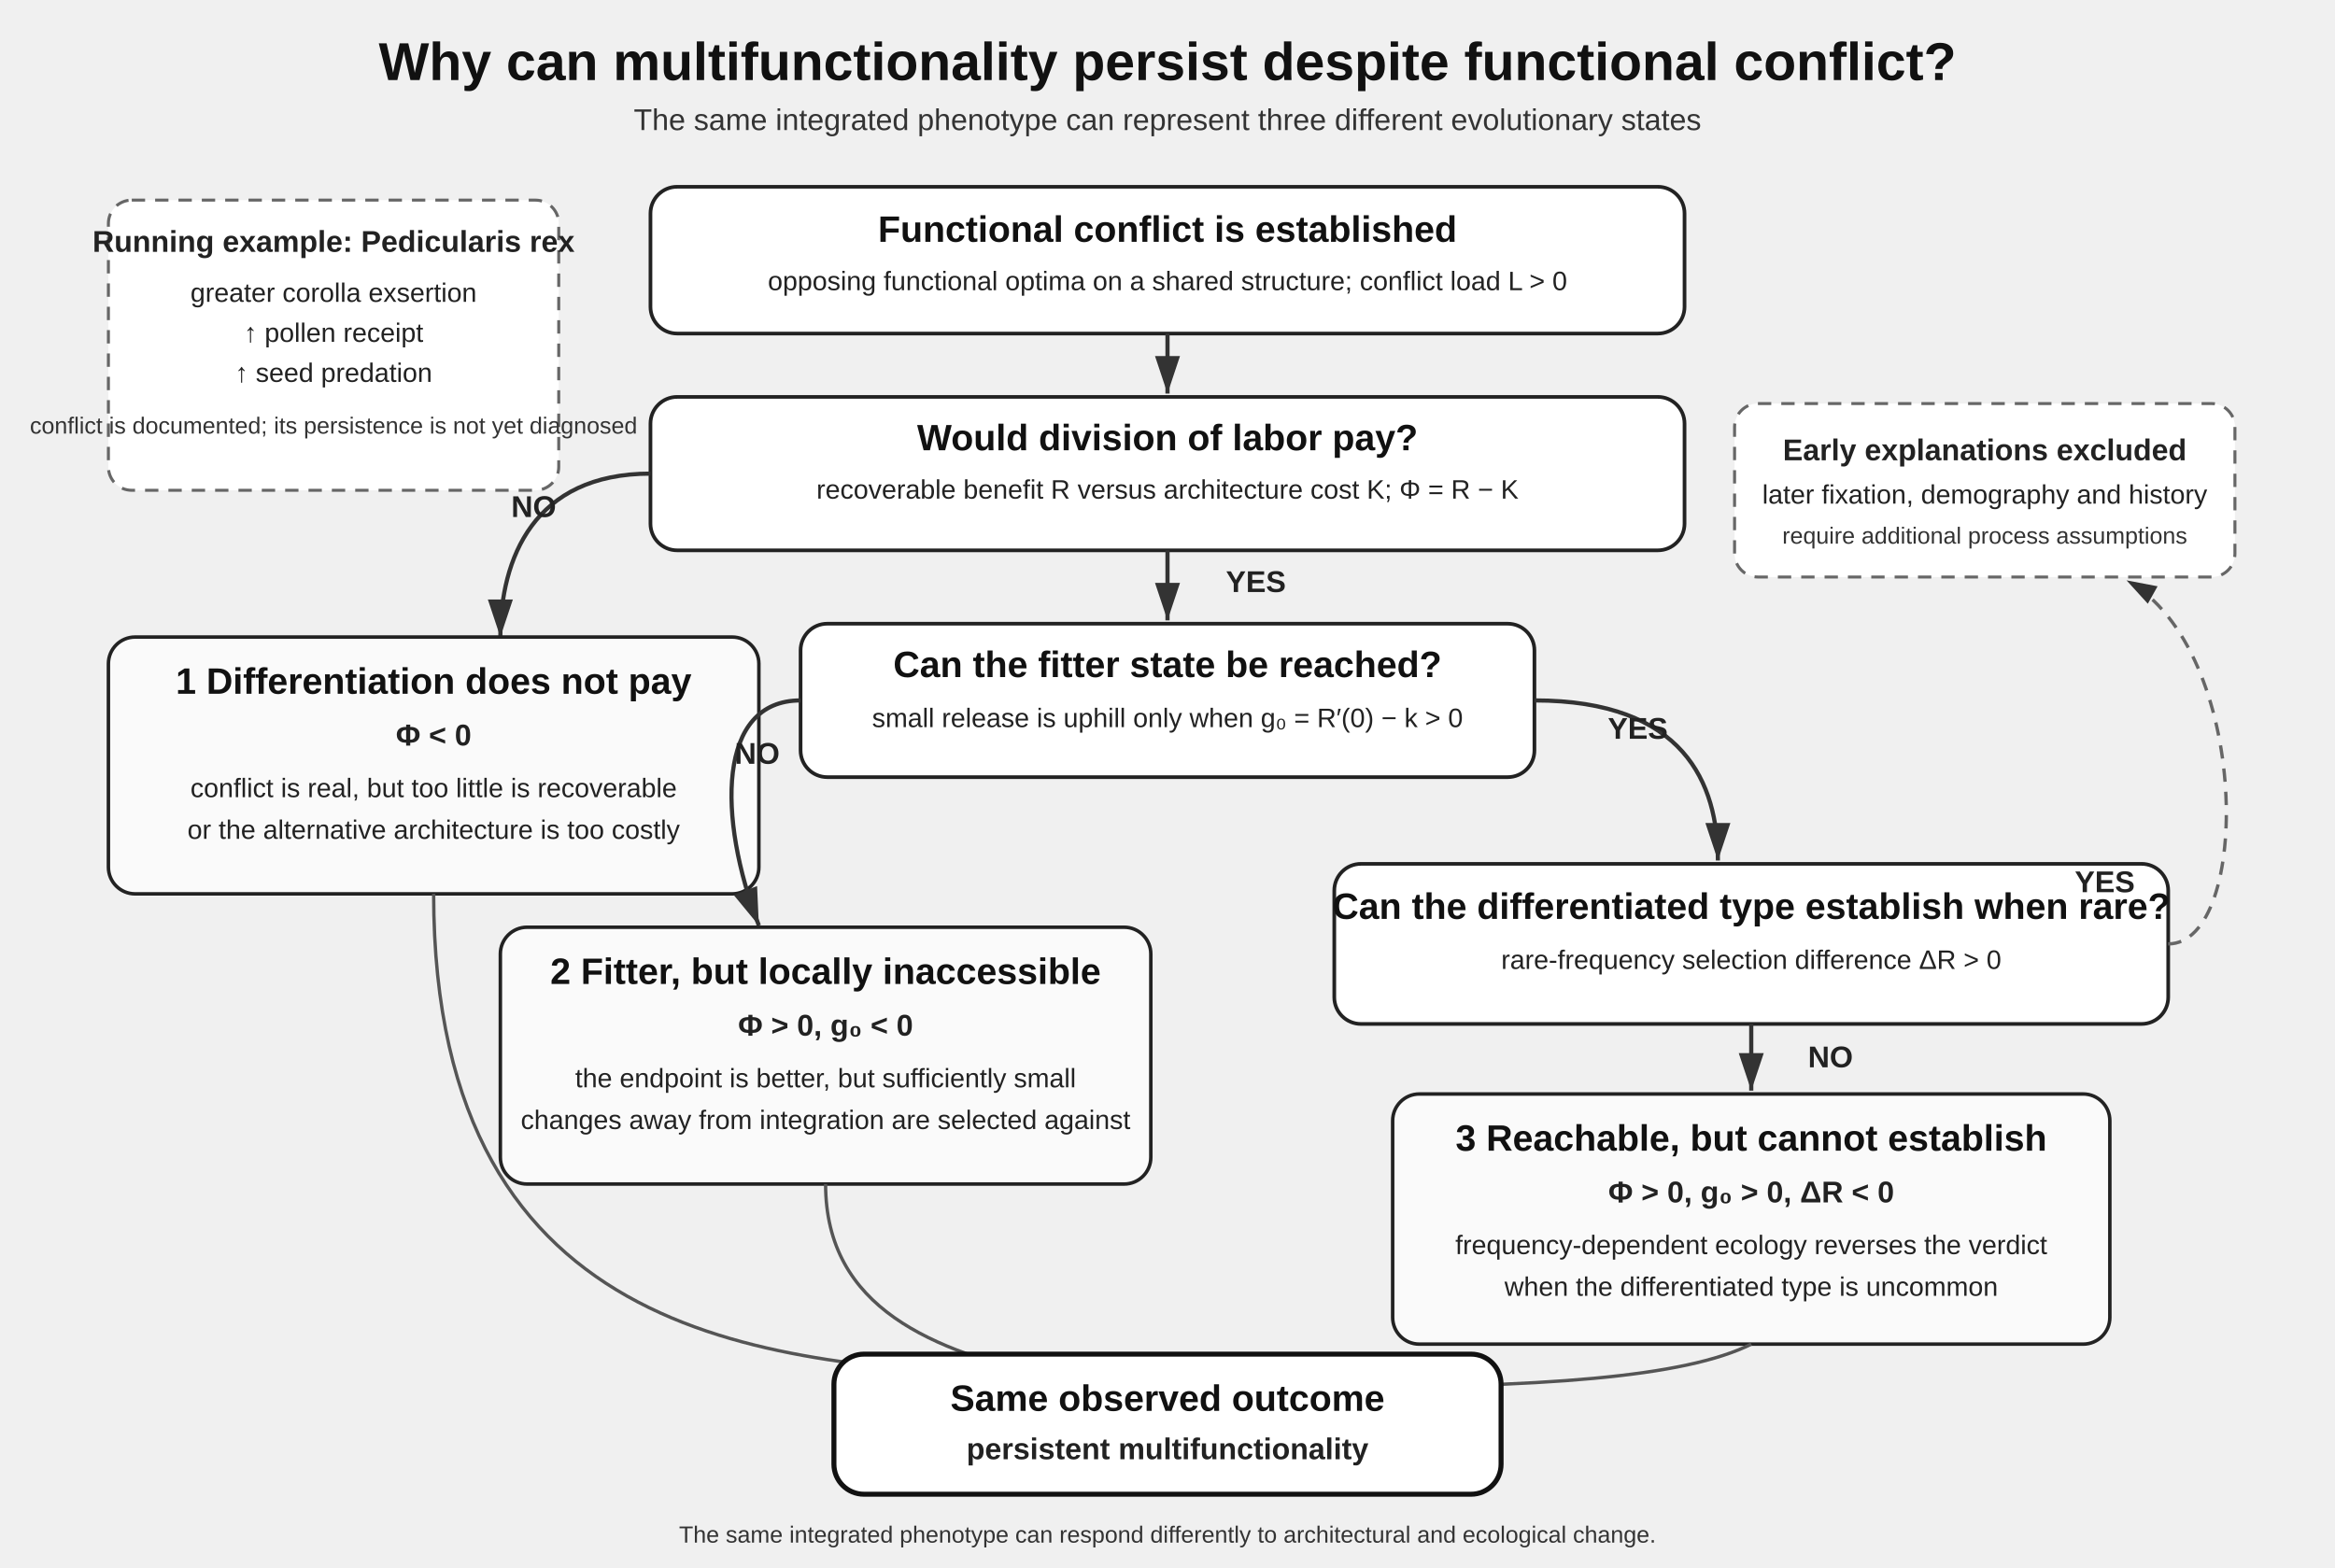
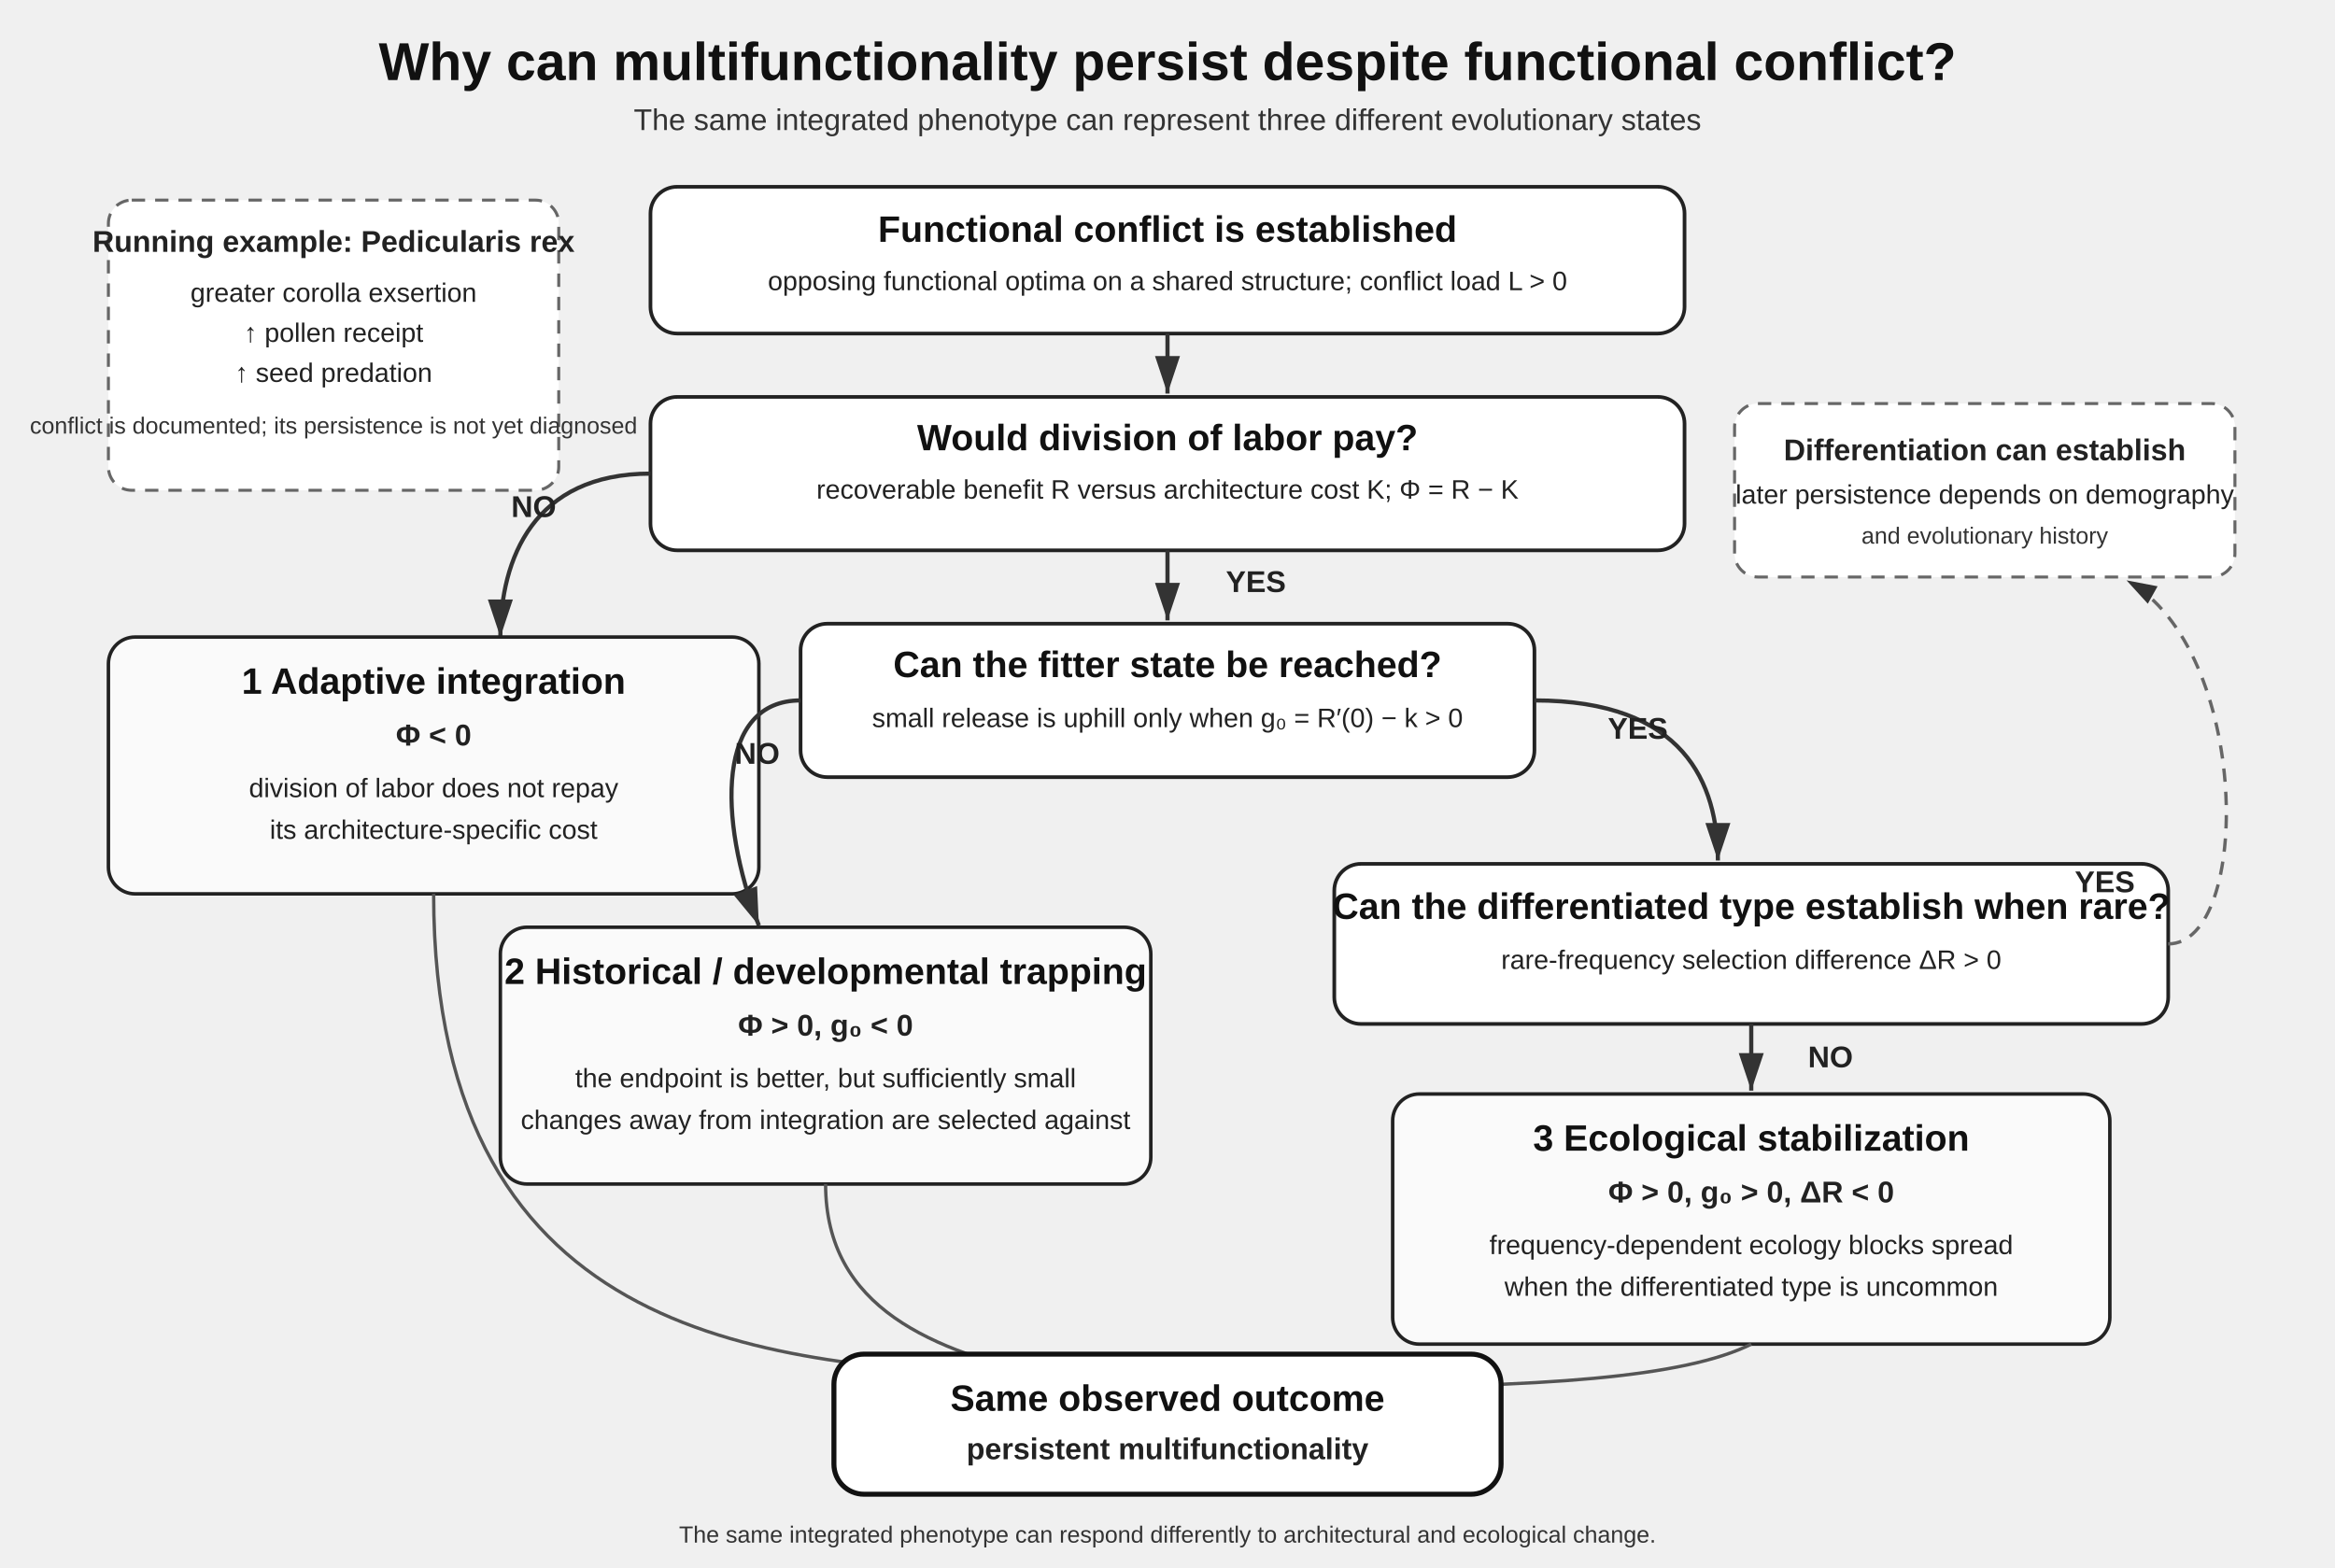
<svg xmlns="http://www.w3.org/2000/svg" width="1400" height="940" viewBox="0 0 1400 940">
  <defs>
    <marker id="arrow" markerWidth="10" markerHeight="10" refX="9" refY="3" orient="auto" markerUnits="strokeWidth">
      <path d="M0,0 L0,6 L9,3 z" fill="#333" />
    </marker>
    <style>
      .title { font: 700 32px Arial, Helvetica, sans-serif; fill:#111; }
      .subtitle { font: 400 18px Arial, Helvetica, sans-serif; fill:#333; }
      .box { fill:#fff; stroke:#222; stroke-width:2.2; rx:16; }
      .cause { fill:#fafafa; stroke:#222; stroke-width:2.1; rx:16; }
      .outcome { fill:#fff; stroke:#111; stroke-width:3; rx:18; }
      .extension { fill:#fff; stroke:#666; stroke-width:1.8; stroke-dasharray:8 6; rx:14; }
      .label { font:700 22px Arial, Helvetica, sans-serif; fill:#111; }
      .mid { font:600 18px Arial, Helvetica, sans-serif; fill:#222; }
      .small { font:400 16px Arial, Helvetica, sans-serif; fill:#222; }
      .tiny { font:400 14px Arial, Helvetica, sans-serif; fill:#333; }
      .arrow { stroke:#333; stroke-width:2.5; fill:none; marker-end:url(#arrow); }
      .dash { stroke:#666; stroke-width:2; stroke-dasharray:8 6; fill:none; marker-end:url(#arrow); }
      .line { stroke:#555; stroke-width:2; fill:none; }
    </style>
  </defs>
  <text x="700" y="48" text-anchor="middle" class="title">Why can multifunctionality persist despite functional conflict?</text>
  <text x="700" y="78" text-anchor="middle" class="subtitle">The same integrated phenotype can represent three different evolutionary states</text>
  <rect x="390" y="112" width="620" height="88" class="box" />
  <text x="700" y="145" text-anchor="middle" class="label">Functional conflict is established</text>
  <text x="700" y="174" text-anchor="middle" class="small">opposing functional optima on a shared structure; conflict load L &gt; 0</text>
  <path d="M700 200 L700 236" class="arrow" />
  <rect x="390" y="238" width="620" height="92" class="box" />
  <text x="700" y="270" text-anchor="middle" class="label">Would division of labor pay?</text>
  <text x="700" y="299" text-anchor="middle" class="small">recoverable benefit R versus architecture cost K; Φ = R − K</text>
  <path d="M390 284 C320 284 300 335 300 382" class="arrow" />
  <text x="320" y="310" text-anchor="middle" class="mid">NO</text>
  <rect x="65" y="382" width="390" height="154" class="cause" />
-   <text x="260" y="416" text-anchor="middle" class="label">1  Differentiation does not pay</text>
+   <text x="260" y="416" text-anchor="middle" class="label">1  Adaptive integration</text>
  <text x="260" y="447" text-anchor="middle" class="mid">Φ &lt; 0</text>
-   <text x="260" y="478" text-anchor="middle" class="small">conflict is real, but too little is recoverable</text>
-   <text x="260" y="503" text-anchor="middle" class="small">or the alternative architecture is too costly</text>
+   <text x="260" y="478" text-anchor="middle" class="small">division of labor does not repay</text>
+   <text x="260" y="503" text-anchor="middle" class="small">its architecture-specific cost</text>
  <path d="M700 330 L700 372" class="arrow" />
  <text x="735" y="355" class="mid">YES</text>
  <rect x="480" y="374" width="440" height="92" class="box" />
  <text x="700" y="406" text-anchor="middle" class="label">Can the fitter state be reached?</text>
  <text x="700" y="436" text-anchor="middle" class="small">small release is uphill only when g₀ = R′(0) − k &gt; 0</text>
  <path d="M480 420 C430 420 430 490 455 555" class="arrow" />
  <text x="454" y="458" text-anchor="middle" class="mid">NO</text>
  <rect x="300" y="556" width="390" height="154" class="cause" />
-   <text x="495" y="590" text-anchor="middle" class="label">2  Fitter, but locally inaccessible</text>
+   <text x="495" y="590" text-anchor="middle" class="label">2  Historical / developmental trapping</text>
  <text x="495" y="621" text-anchor="middle" class="mid">Φ &gt; 0,  g₀ &lt; 0</text>
  <text x="495" y="652" text-anchor="middle" class="small">the endpoint is better, but sufficiently small</text>
  <text x="495" y="677" text-anchor="middle" class="small">changes away from integration are selected against</text>
  <path d="M920 420 C1010 420 1030 470 1030 516" class="arrow" />
  <text x="982" y="443" text-anchor="middle" class="mid">YES</text>
  <rect x="800" y="518" width="500" height="96" class="box" />
  <text x="1050" y="551" text-anchor="middle" class="label">Can the differentiated type establish when rare?</text>
  <text x="1050" y="581" text-anchor="middle" class="small">rare-frequency selection difference ΔR &gt; 0</text>
  <path d="M1050 614 L1050 654" class="arrow" />
  <text x="1084" y="640" class="mid">NO</text>
  <rect x="835" y="656" width="430" height="150" class="cause" />
-   <text x="1050" y="690" text-anchor="middle" class="label">3  Reachable, but cannot establish</text>
+   <text x="1050" y="690" text-anchor="middle" class="label">3  Ecological stabilization</text>
  <text x="1050" y="721" text-anchor="middle" class="mid">Φ &gt; 0,  g₀ &gt; 0,  ΔR &lt; 0</text>
-   <text x="1050" y="752" text-anchor="middle" class="small">frequency-dependent ecology reverses the verdict</text>
+   <text x="1050" y="752" text-anchor="middle" class="small">frequency-dependent ecology blocks spread</text>
  <text x="1050" y="777" text-anchor="middle" class="small">when the differentiated type is uncommon</text>
  <path d="M260 536 C260 812 470 816 610 826" class="line" />
  <path d="M495 710 C495 785 560 810 630 826" class="line" />
  <path d="M1050 806 C1010 826 925 832 790 832" class="line" />
  <rect x="500" y="812" width="400" height="84" class="outcome" />
  <text x="700" y="846" text-anchor="middle" class="label">Same observed outcome</text>
  <text x="700" y="875" text-anchor="middle" class="mid">persistent multifunctionality</text>
  <path d="M1300 566 C1350 566 1350 390 1275 348" class="dash" />
  <text x="1280" y="535" text-anchor="end" class="mid">YES</text>
  <rect x="1040" y="242" width="300" height="104" class="extension" />
-   <text x="1190" y="276" text-anchor="middle" class="mid">Early explanations excluded</text>
-   <text x="1190" y="302" text-anchor="middle" class="small">later fixation, demography and history</text>
-   <text x="1190" y="326" text-anchor="middle" class="tiny">require additional process assumptions</text>
+   <text x="1190" y="276" text-anchor="middle" class="mid">Differentiation can establish</text>
+   <text x="1190" y="302" text-anchor="middle" class="small">later persistence depends on demography</text>
+   <text x="1190" y="326" text-anchor="middle" class="tiny">and evolutionary history</text>
  <rect x="65" y="120" width="270" height="174" class="extension" />
  <text x="200" y="151" text-anchor="middle" class="mid">Running example: Pedicularis rex</text>
  <text x="200" y="181" text-anchor="middle" class="small">greater corolla exsertion</text>
  <text x="200" y="205" text-anchor="middle" class="small">↑ pollen receipt</text>
  <text x="200" y="229" text-anchor="middle" class="small">↑ seed predation</text>
  <text x="200" y="260" text-anchor="middle" class="tiny">conflict is documented; its persistence is not yet diagnosed</text>
  <text x="700" y="925" text-anchor="middle" class="tiny">The same integrated phenotype can respond differently to architectural and ecological change.</text>
</svg>
